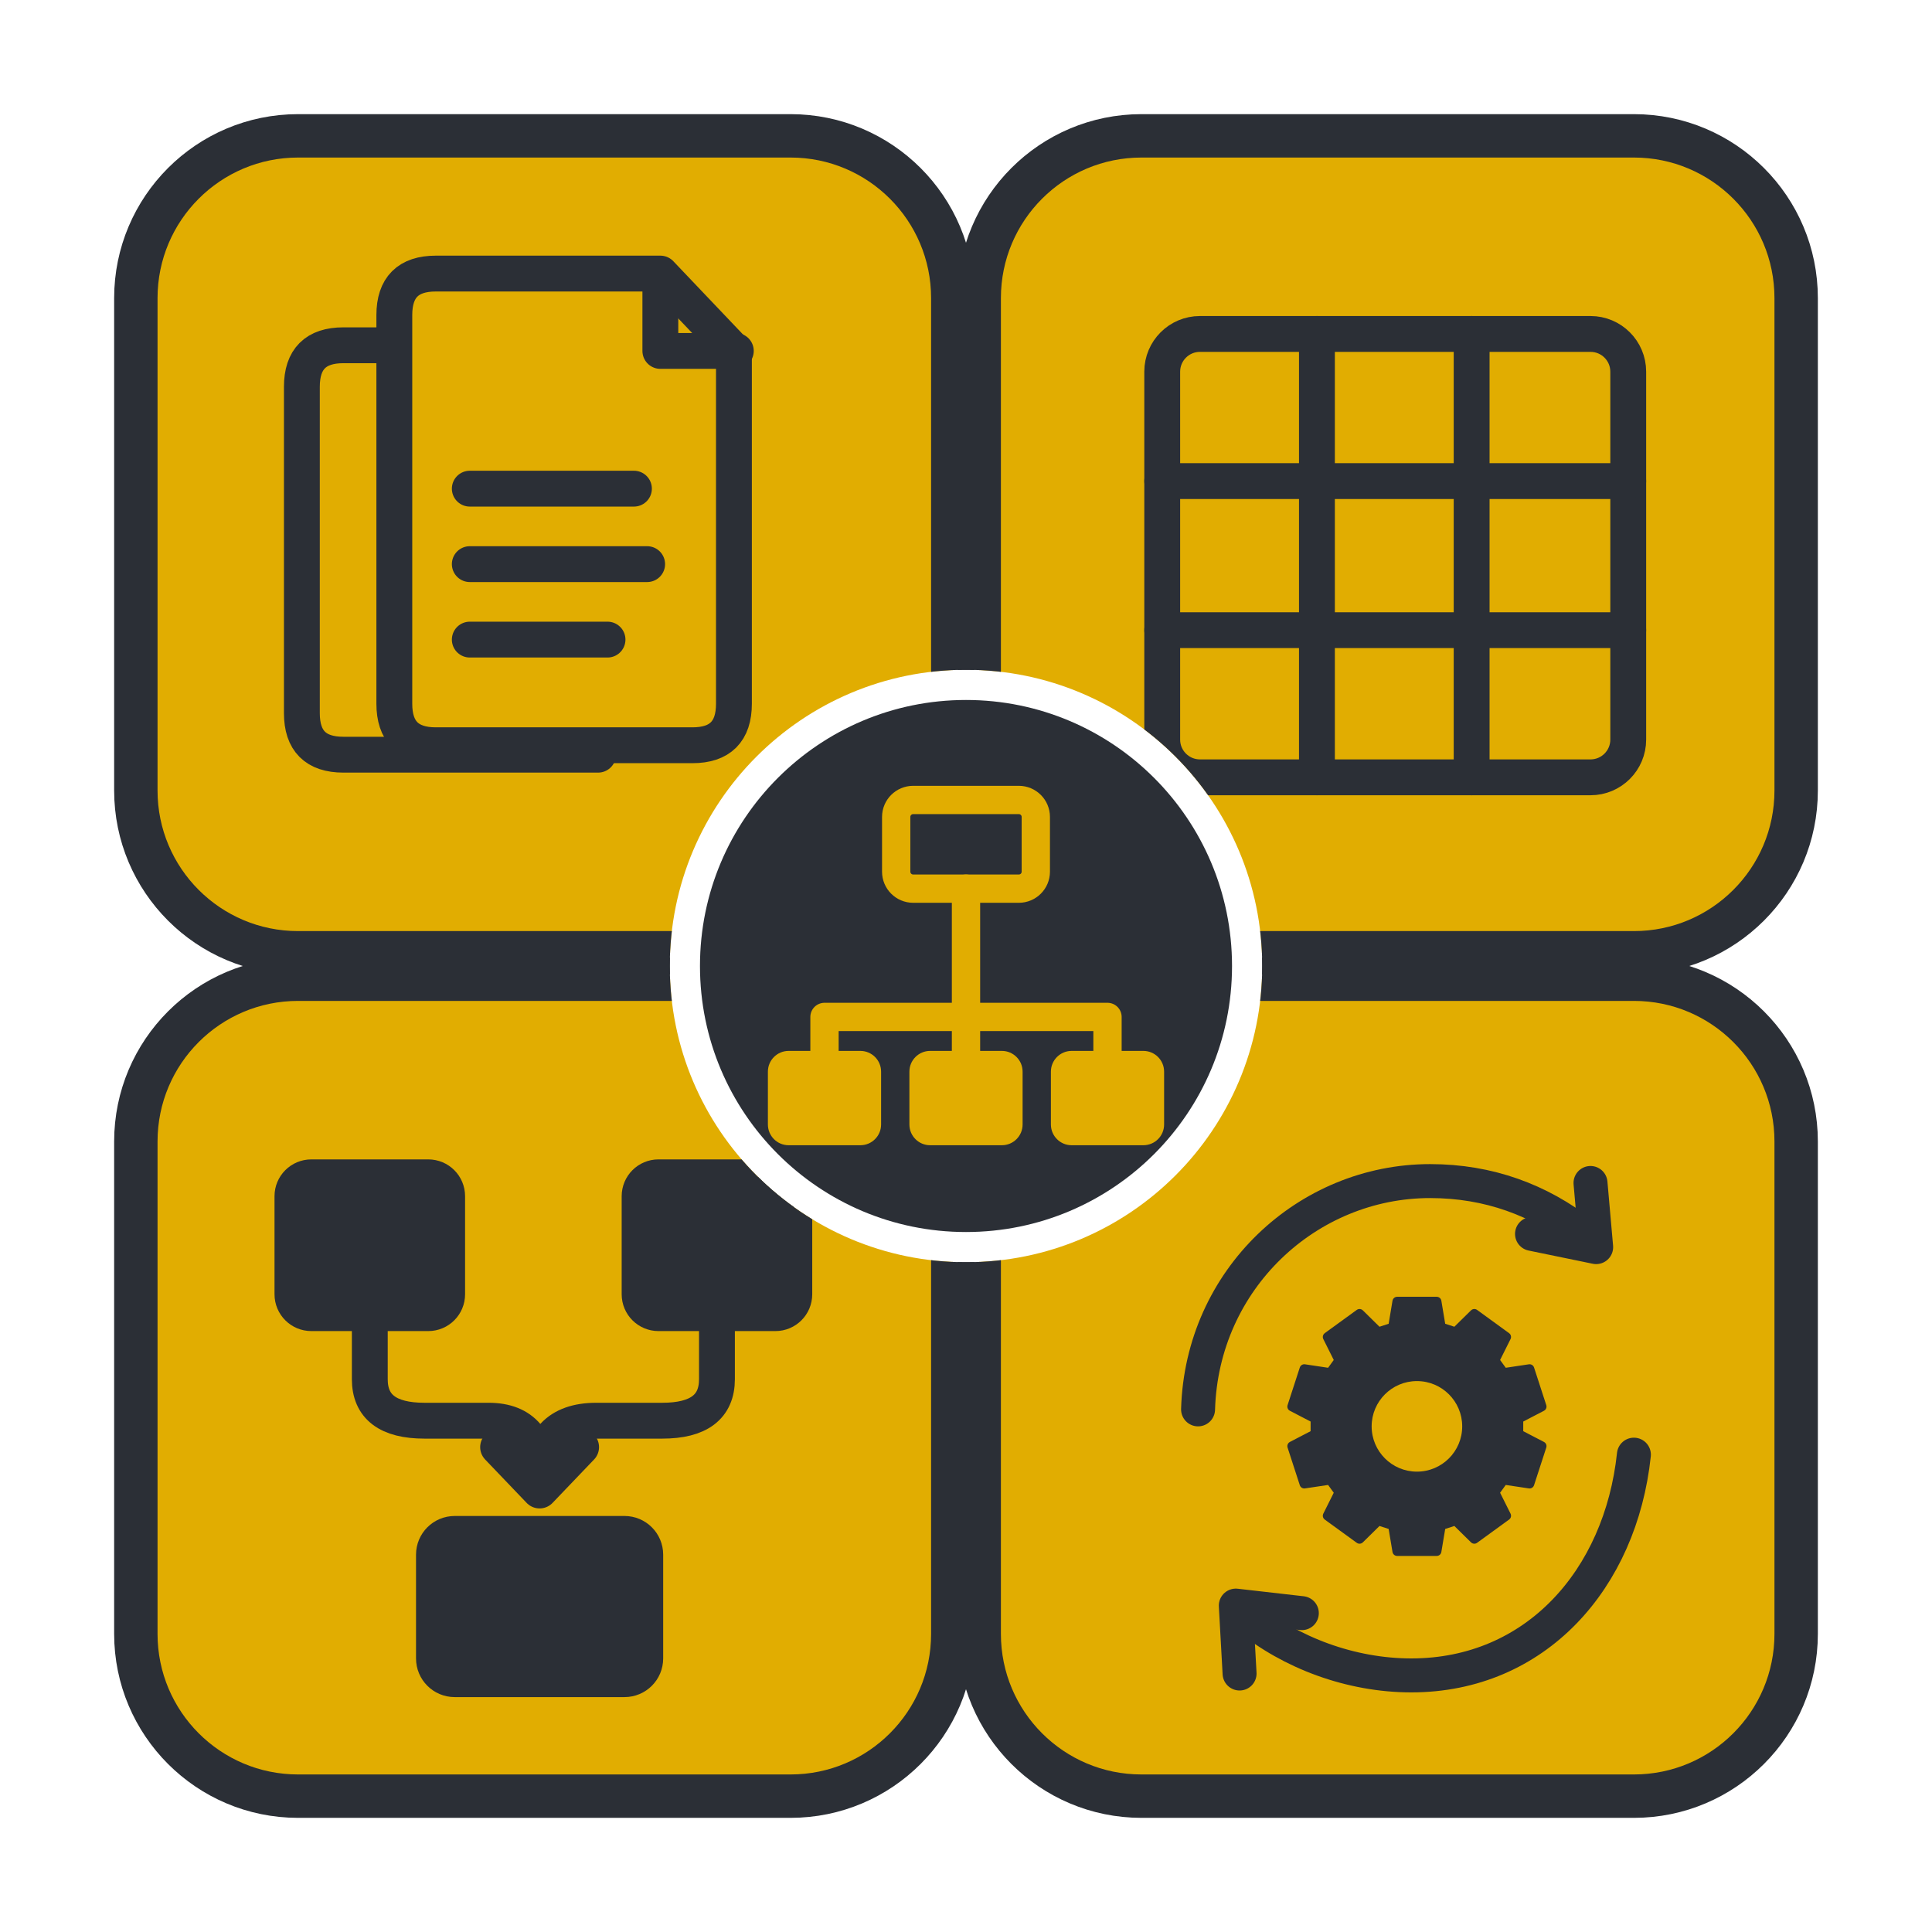
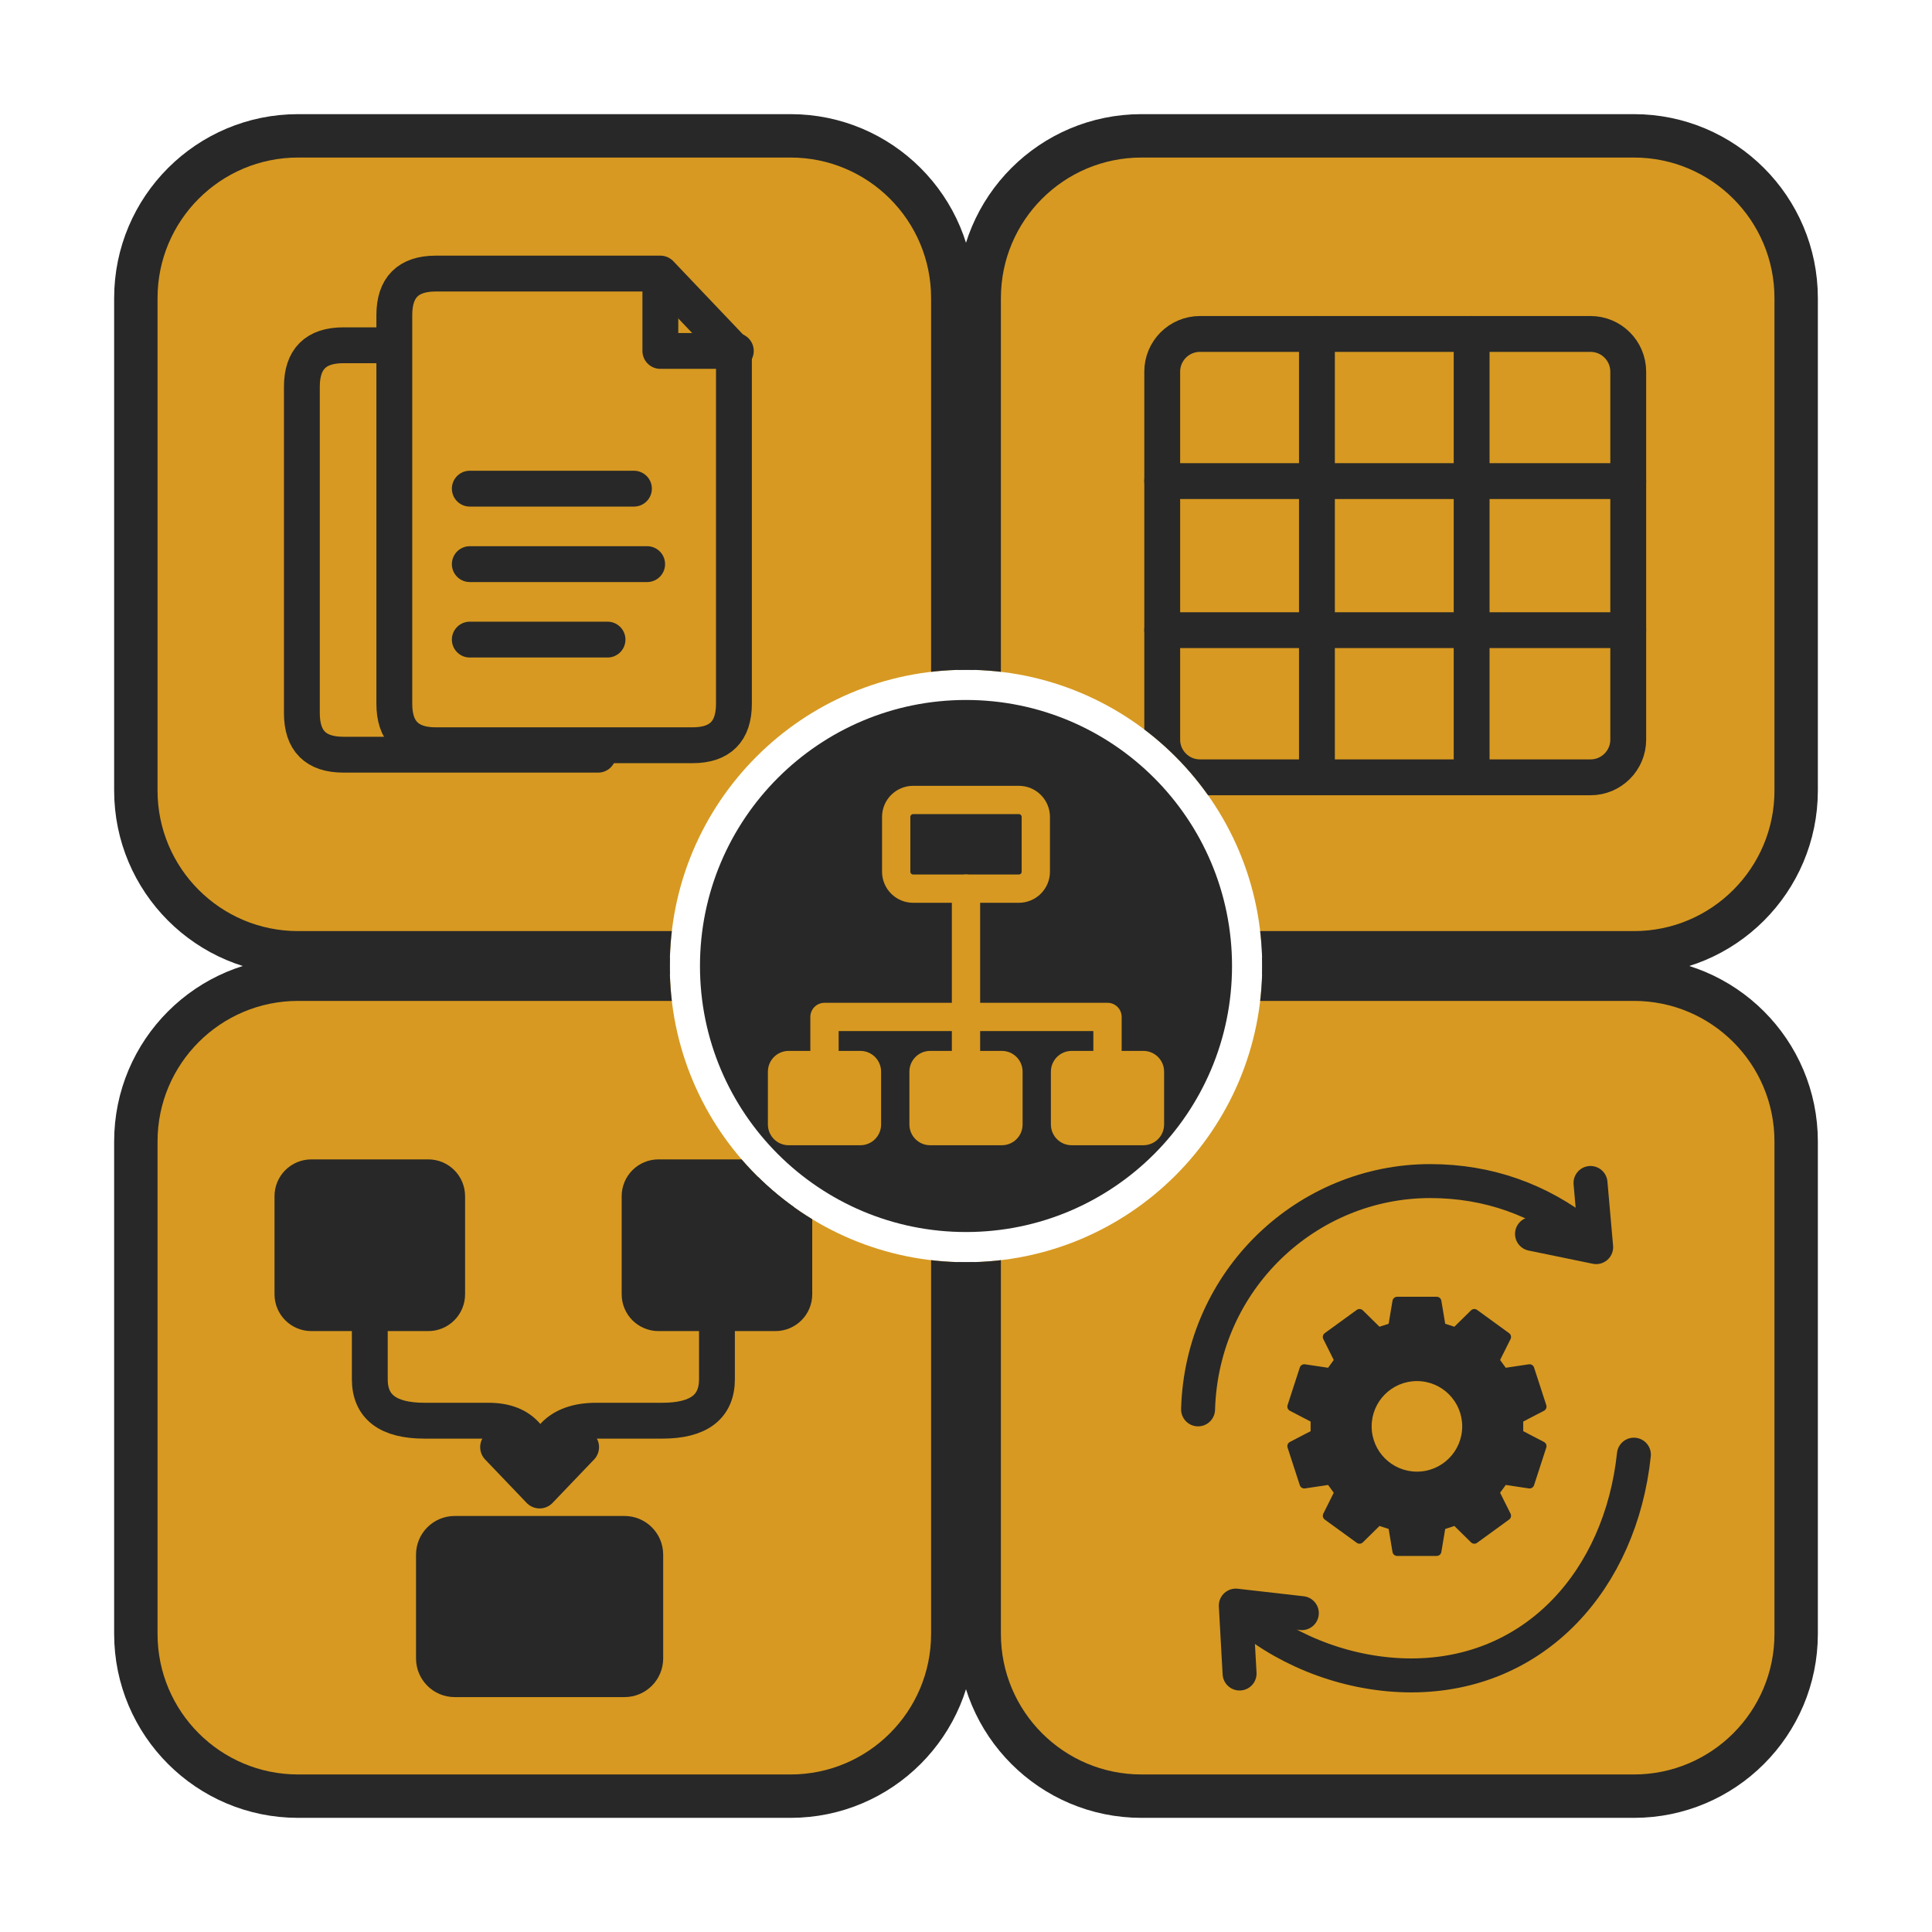
<svg xmlns="http://www.w3.org/2000/svg" viewBox="0 0 1024 1024" width="1024" height="1024">
  <defs>
    <clipPath id="center-clearance" clipPathUnits="userSpaceOnUse">
      <path clip-rule="evenodd" d="M0 0 H1024 V1024 H0 Z M669 512 A157 157 0 1 0 355 512 A157 157 0 1 0 669 512 Z" />
    </clipPath>
  </defs>
  <g clip-path="url(#center-clearance)">
-     <g fill="#E1AD01" stroke="#2B2F36" stroke-width="23" stroke-linejoin="round">
+     <g fill="#D79921" stroke="#282828" stroke-width="23" stroke-linejoin="round">
      <rect x="72" y="72" width="433" height="433" rx="86" />
      <rect x="519" y="72" width="433" height="433" rx="86" />
      <rect x="72" y="519" width="433" height="433" rx="86" />
      <rect x="519" y="519" width="433" height="433" rx="86" />
    </g>
-     <g stroke="#2B2F36" fill="none" stroke-width="19" stroke-linecap="round" stroke-linejoin="round">
+     <g stroke="#282828" fill="none" stroke-width="19" stroke-linecap="round" stroke-linejoin="round">
      <path d="M182 183 H317 V400 H182 Q160 400 160 378 V205 Q160 183 182 183" />
-       <path d="M231 145 H350 L389 186 V373 Q389 395 367 395 H231 Q209 395 209 373 V167 Q209 145 231 145 Z" fill="#E1AD01" />
+       <path d="M231 145 H350 L389 186 V373 Q389 395 367 395 H231 Q209 395 209 373 V167 Q209 145 231 145 Z" fill="#D79921" />
      <path d="M350 146 V186 H390" />
      <path d="M249 259 H336 M249 299 H343 M249 339 H322" />
    </g>
-     <g stroke="#2B2F36" fill="none" stroke-width="19" stroke-linecap="round" stroke-linejoin="round">
+     <g stroke="#282828" fill="none" stroke-width="19" stroke-linecap="round" stroke-linejoin="round">
      <rect x="616" y="177" width="247" height="235" rx="20" />
      <path d="M698 177 V412 M780 177 V412 M616 255 H863 M616 334 H863" />
    </g>
-     <g stroke="#2B2F36" fill="none" stroke-width="19" stroke-linecap="round" stroke-linejoin="round">
-       <rect x="155" y="624" width="82" height="72" rx="10" fill="#2B2F36" />
-       <rect x="339" y="624" width="82" height="72" rx="10" fill="#2B2F36" />
+     <g stroke="#282828" fill="none" stroke-width="19" stroke-linecap="round" stroke-linejoin="round">
+       <rect x="155" y="624" width="82" height="72" rx="10" fill="#282828" />
+       <rect x="339" y="624" width="82" height="72" rx="10" fill="#282828" />
      <path d="M196 701 V731 Q196 753 225 753 H259 Q286 753 286 785 M380 701 V731 Q380 753 351 753 H316 Q286 753 286 785" />
      <path d="M264 767 L286 790 L308 767" />
-       <rect x="230" y="813" width="112" height="77" rx="11" fill="#2B2F36" />
+       <rect x="230" y="813" width="112" height="77" rx="11" fill="#282828" />
    </g>
-     <g fill="#2B2F36" stroke="#2B2F36" stroke-width="18" stroke-linecap="round" stroke-linejoin="round">
+     <g fill="#282828" stroke="#282828" stroke-width="18" stroke-linecap="round" stroke-linejoin="round">
      <polygon points="738.23,703.53 740.52,689.82 761.48,689.82 763.77,703.53 771.51,706.05 781.42,696.30 798.38,708.62 792.17,721.06 796.95,727.64 810.70,725.58 817.18,745.52 804.85,751.93 804.85,760.07 817.18,766.48 810.70,786.42 796.95,784.36 792.17,790.94 798.38,803.38 781.42,815.70 771.51,805.95 763.77,808.47 761.48,822.18 740.52,822.18 738.23,808.47 730.49,805.95 720.58,815.70 703.62,803.38 709.83,790.94 705.05,784.36 691.30,786.42 684.82,766.48 697.15,760.07 697.15,751.93 684.82,745.52 691.30,725.58 705.05,727.64 709.83,721.06 703.62,708.62 720.58,696.30 730.49,706.05" stroke-width="5" />
-       <circle cx="751" cy="756" r="24" fill="#E1AD01" stroke="none" />
+       <circle cx="751" cy="756" r="24" fill="#D79921" stroke="none" />
      <path d="M635 747 C637 678 693 626 758 626 C789 626 816 636 839 654" fill="none" />
      <path d="M812 654 L846 661 L843 627" fill="none" />
      <path d="M866 771 C859 837 814 888 748 888 C716 888 684 876 661 857" fill="none" />
      <path d="M690 855 L655 851 L657 887" fill="none" />
    </g>
  </g>
-   <circle cx="512" cy="512" r="141" fill="#2B2F36" />
-   <g stroke="#E1AD01" stroke-width="15" stroke-linecap="round" stroke-linejoin="round" fill="none">
+   <circle cx="512" cy="512" r="141" fill="#282828" />
+   <g stroke="#D79921" stroke-width="15" stroke-linecap="round" stroke-linejoin="round" fill="none">
    <rect x="475" y="424" width="74" height="47" rx="9" />
    <path d="M512 471 V539 M437 539 H587 M437 539 V557 M512 539 V557 M587 539 V557" />
  </g>
-   <g fill="#E1AD01">
+   <g fill="#D79921">
    <rect x="407" y="557" width="60" height="50" rx="11" />
    <rect x="482" y="557" width="60" height="50" rx="11" />
    <rect x="557" y="557" width="60" height="50" rx="11" />
  </g>
</svg>
